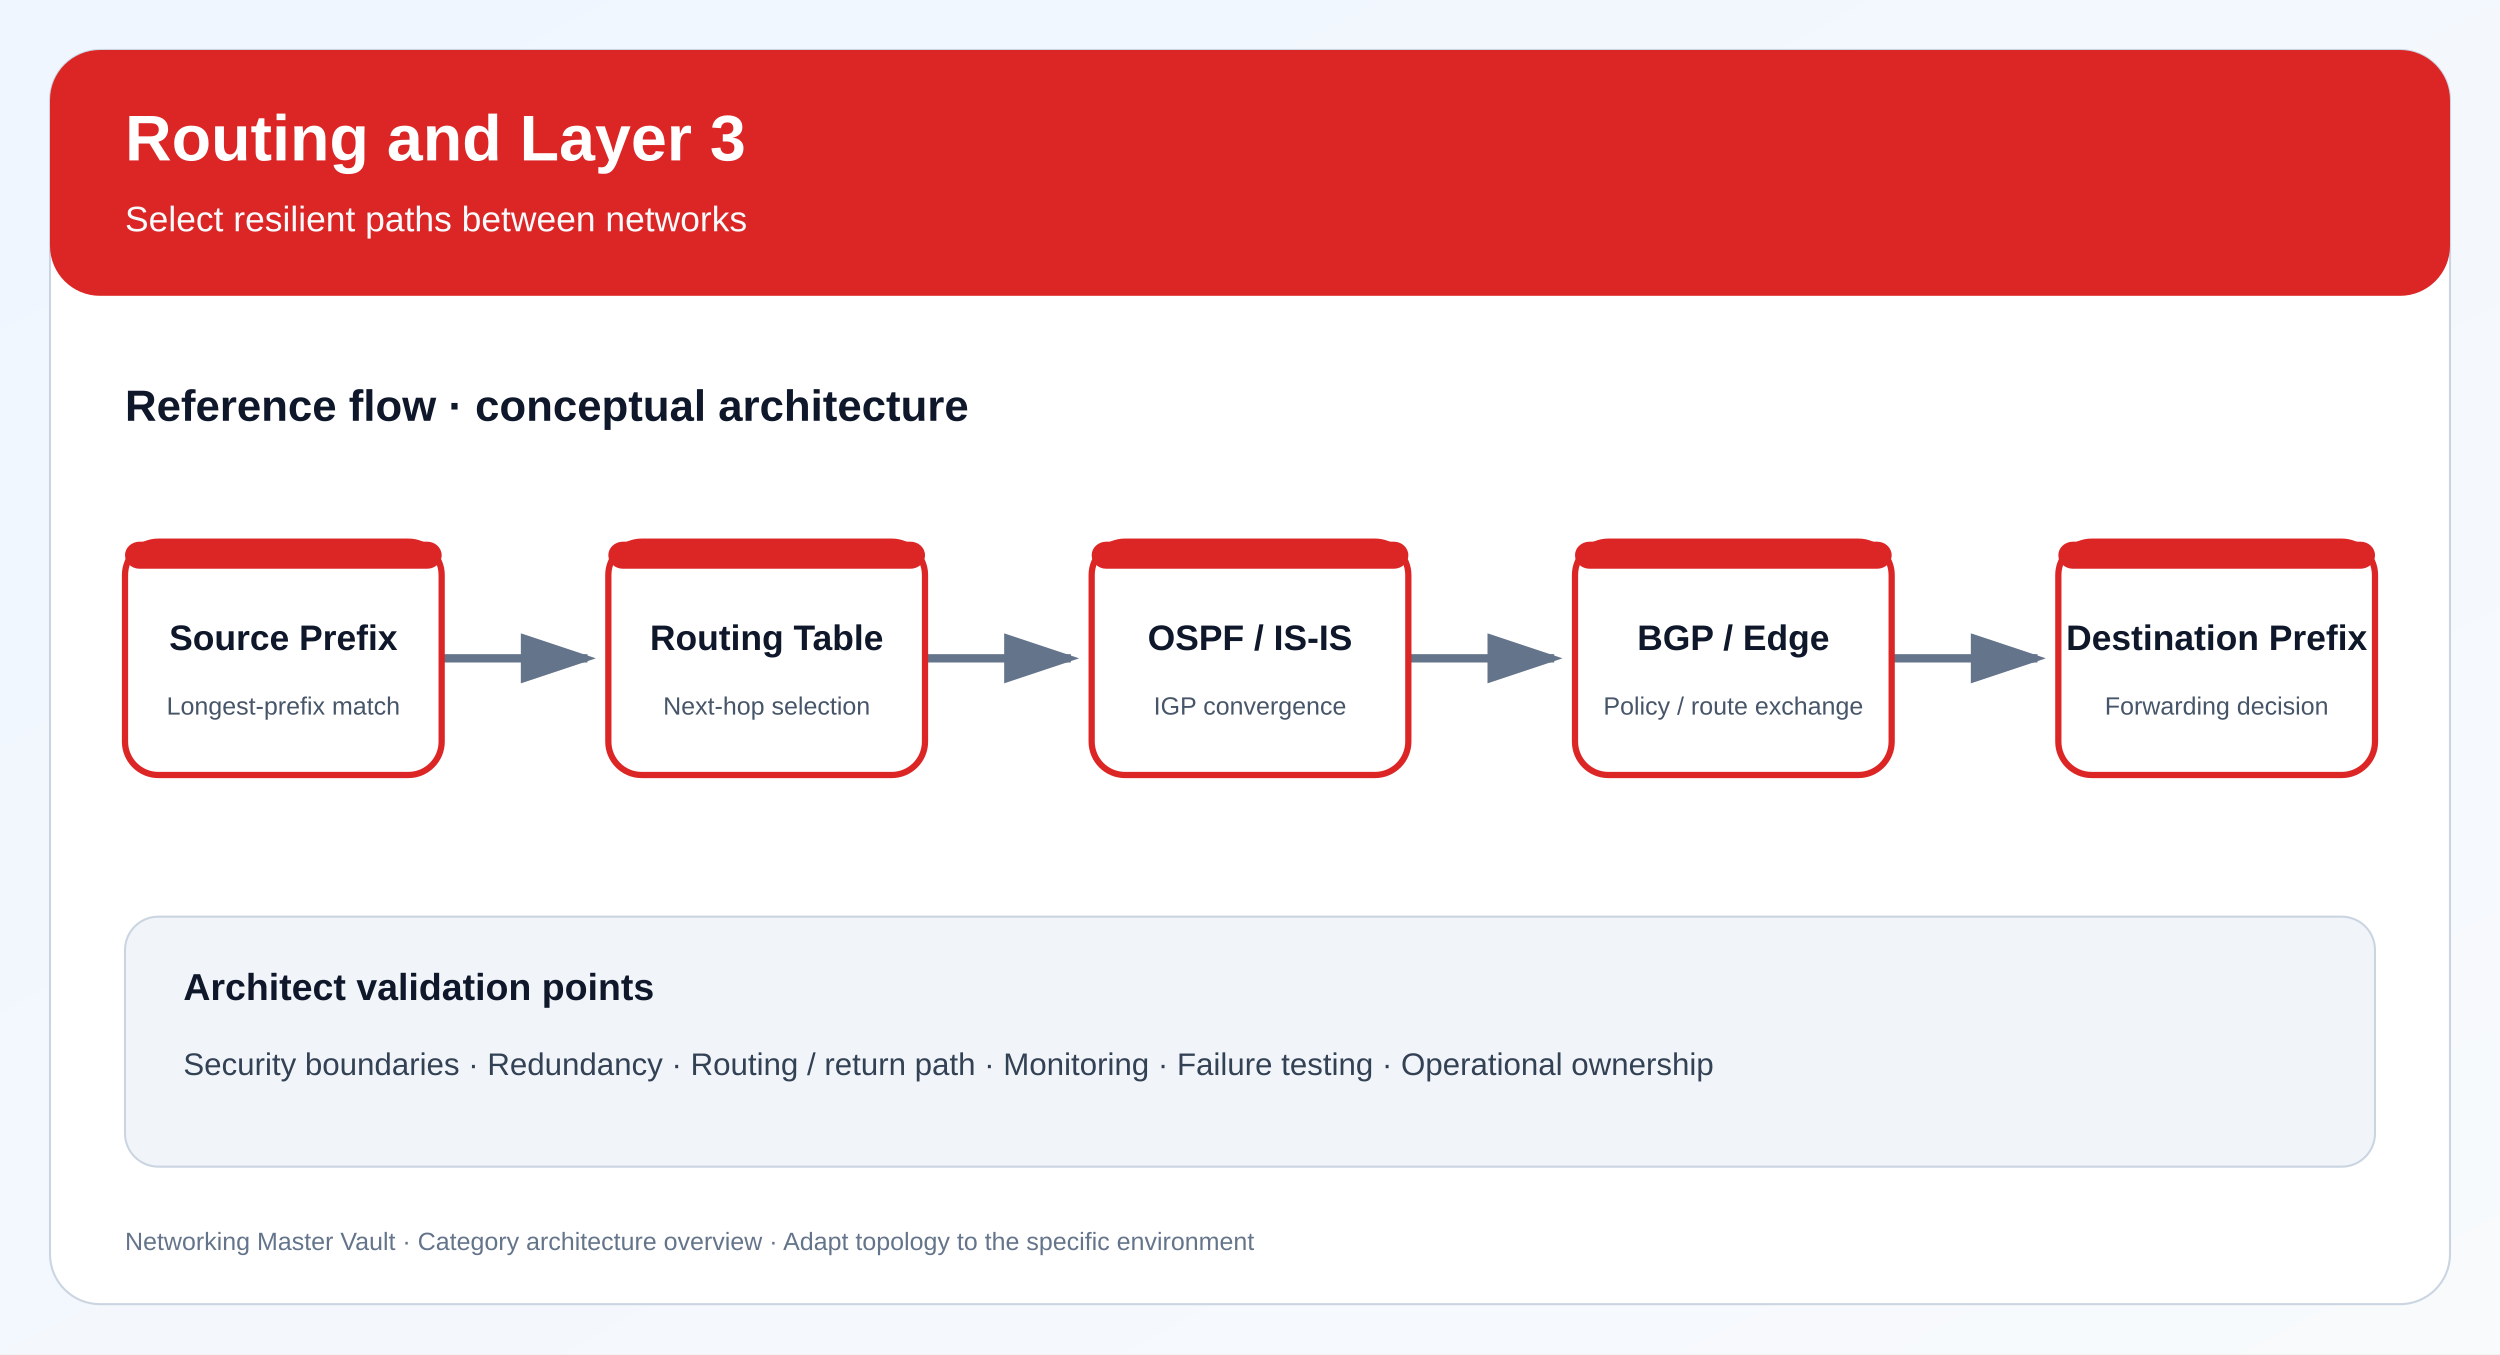
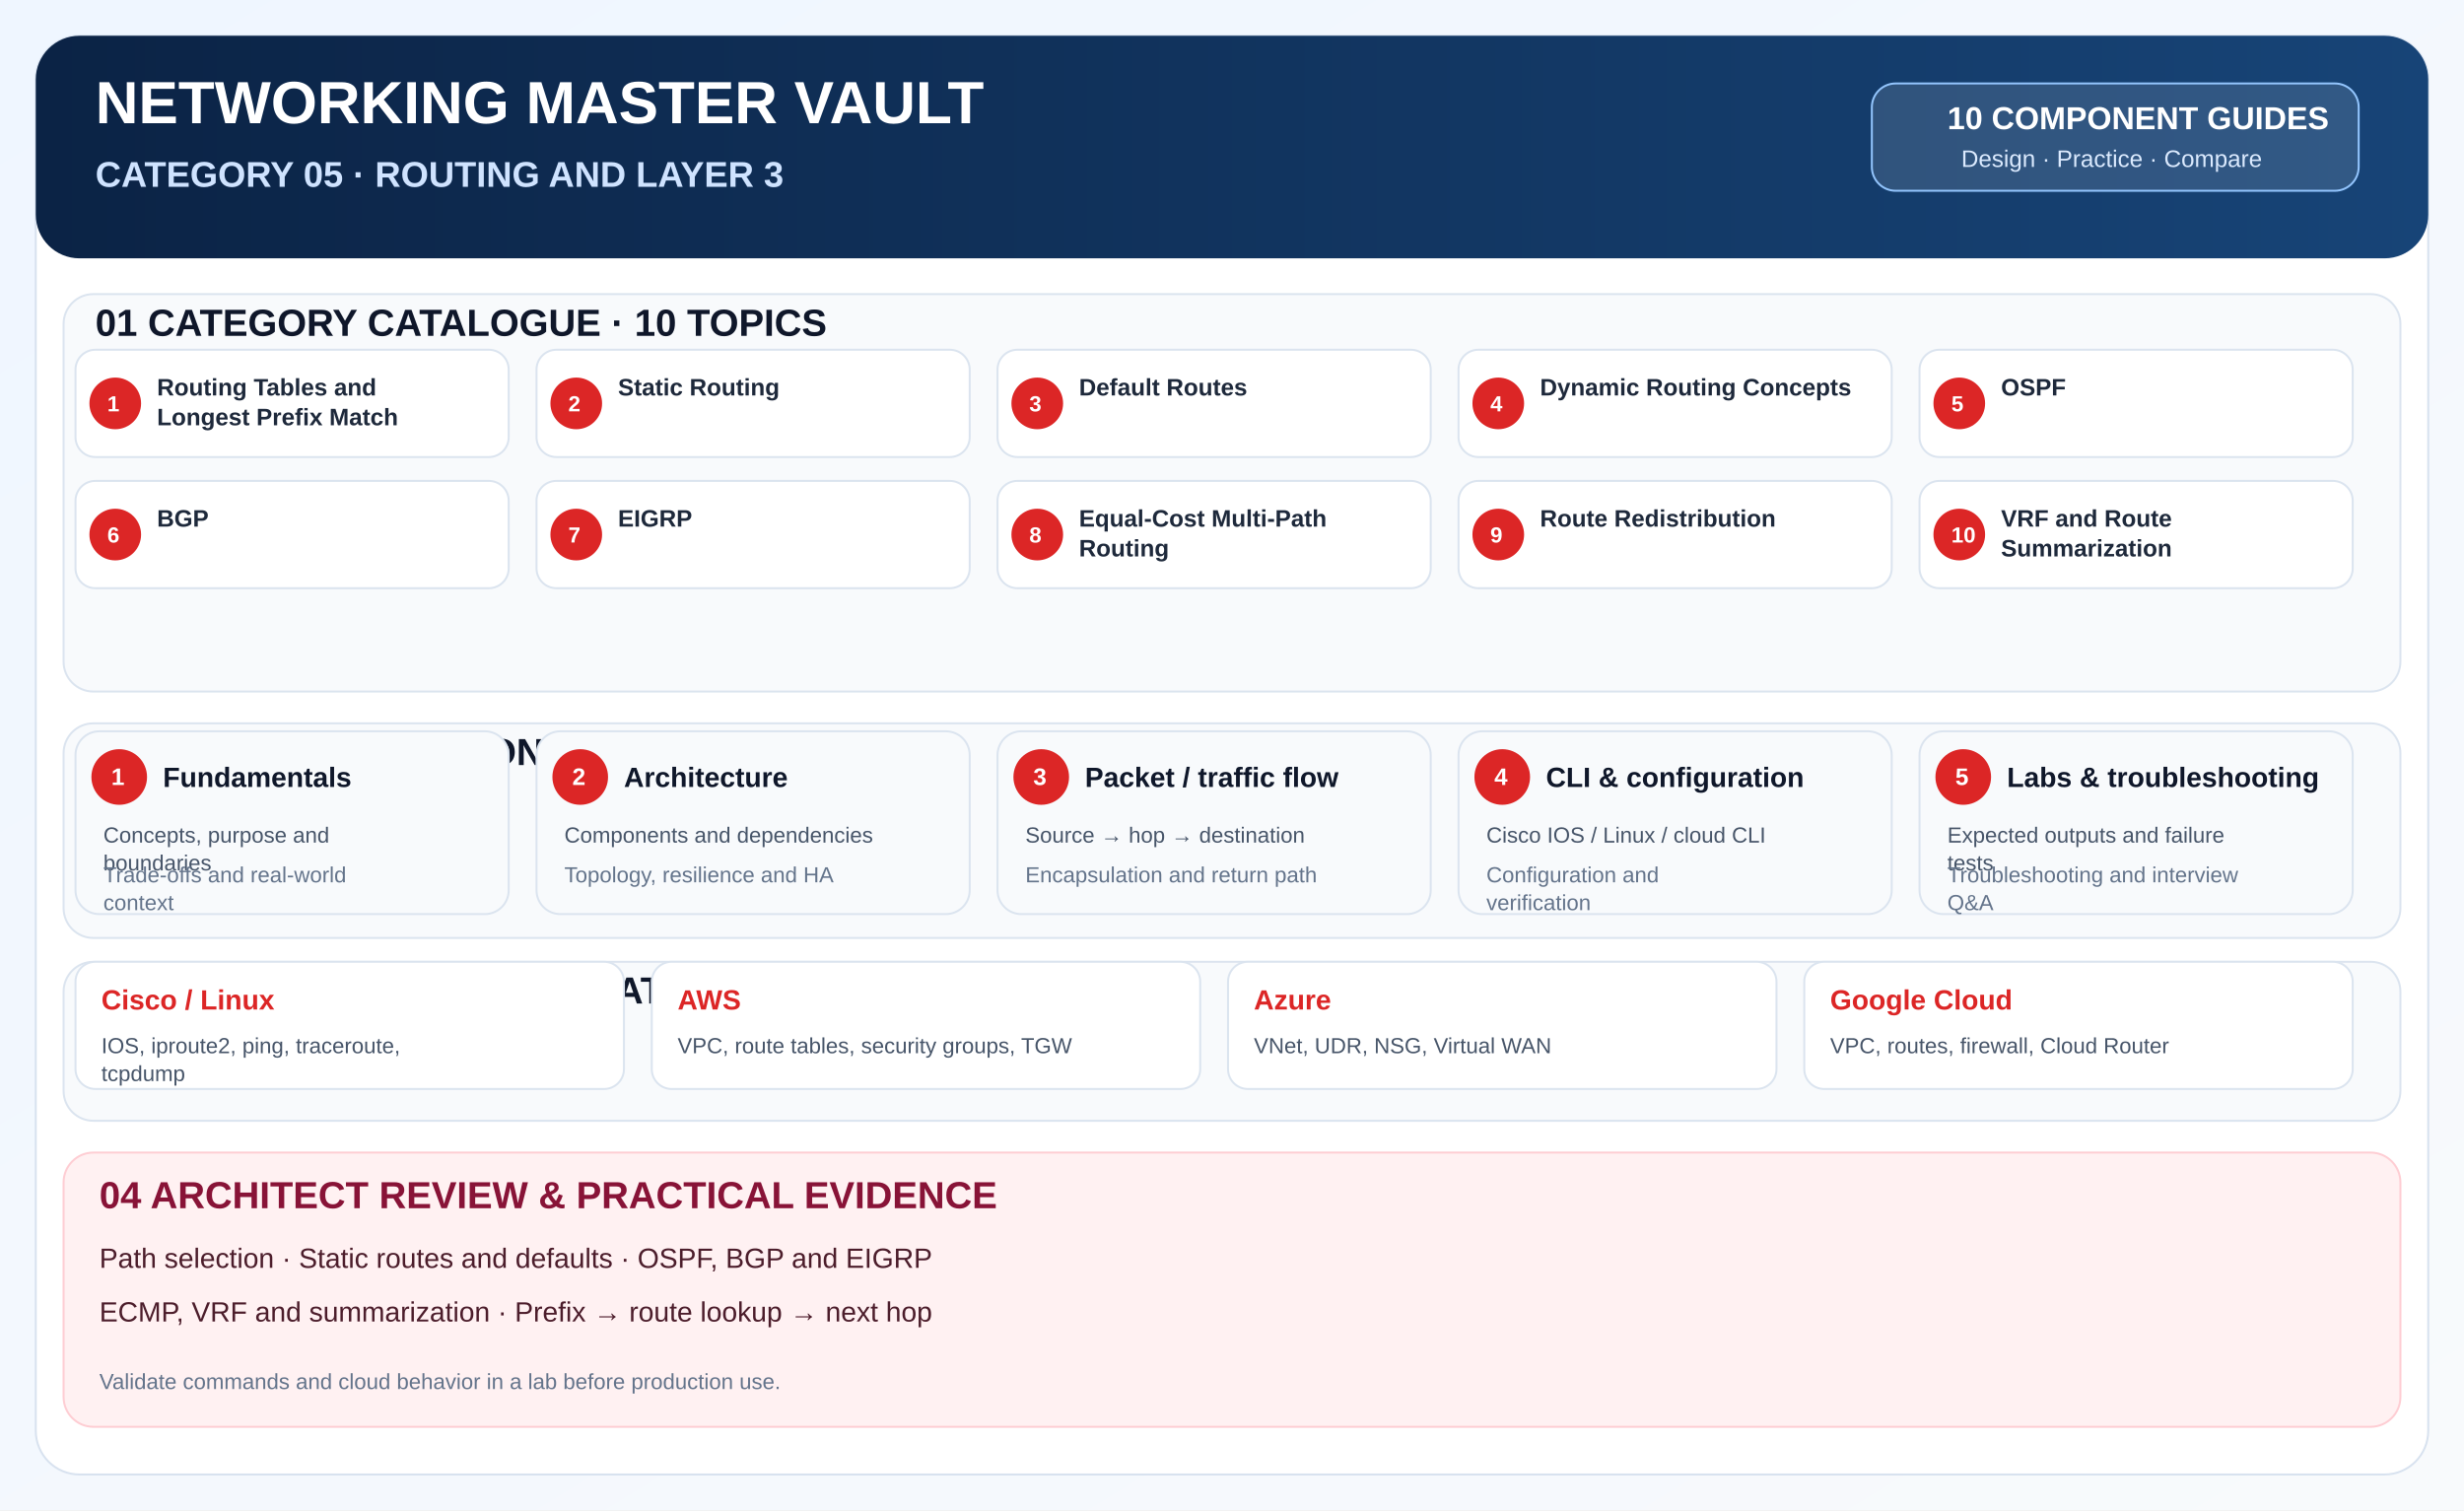
- <svg xmlns="http://www.w3.org/2000/svg" width="1200" height="650" viewBox="0 0 1200 650">
+ <svg xmlns="http://www.w3.org/2000/svg" width="1240" height="760" viewBox="0 0 1240 760">
  <defs>
-     <linearGradient id="bg" x1="0" y1="0" x2="1" y2="1">
+     <linearGradient id="head" x1="0" y1="0" x2="1" y2="0">
+       <stop stop-color="#0b2345" />
+       <stop offset="1" stop-color="#174477" />
+     </linearGradient>
+     <linearGradient id="wash" x1="0" y1="0" x2="1" y2="1">
      <stop stop-color="#eff6ff" />
      <stop offset="1" stop-color="#f8fafc" />
    </linearGradient>
-     <marker id="arrow" markerWidth="10" markerHeight="10" refX="8" refY="3" orient="auto">
-       <path d="M0,0 L0,6 L9,3 z" fill="#64748b" />
-     </marker>
  </defs>
-   <rect width="1200" height="650" fill="url(#bg)" />
-   <rect x="24" y="24" width="1152" height="602" rx="24" fill="#fff" stroke="#cbd5e1" />
-   <rect x="24" y="24" width="1152" height="118" rx="24" fill="#dc2626" />
-   <text x="60" y="77" font-family="Arial,sans-serif" font-size="31" font-weight="700" fill="#fff">Routing and Layer 3</text>
-   <text x="60" y="111" font-family="Arial,sans-serif" font-size="17" fill="#f8fafc">Select resilient paths between networks</text>
-   <text x="60" y="202" font-family="Arial,sans-serif" font-size="21" font-weight="700" fill="#0f172a">Reference flow · conceptual architecture</text>
-   <path d="M 212 316 H 282" stroke="#64748b" stroke-width="4" fill="none" marker-end="url(#arrow)" />
-   <path d="M 444 316 H 514" stroke="#64748b" stroke-width="4" fill="none" marker-end="url(#arrow)" />
-   <path d="M 676 316 H 746" stroke="#64748b" stroke-width="4" fill="none" marker-end="url(#arrow)" />
-   <path d="M 908 316 H 978" stroke="#64748b" stroke-width="4" fill="none" marker-end="url(#arrow)" />
-   <rect x="60" y="260" width="152" height="112" rx="16" fill="#ffffff" stroke="#dc2626" stroke-width="3" />
-   <rect x="60" y="260" width="152" height="13" rx="7" fill="#dc2626" />
-   <text x="136" y="312" text-anchor="middle" font-family="Arial,sans-serif" font-size="17" font-weight="700" fill="#0f172a">Source Prefix</text>
-   <text x="136" y="343" text-anchor="middle" font-family="Arial,sans-serif" font-size="12" fill="#475569">Longest-prefix match</text>
-   <rect x="292" y="260" width="152" height="112" rx="16" fill="#ffffff" stroke="#dc2626" stroke-width="3" />
-   <rect x="292" y="260" width="152" height="13" rx="7" fill="#dc2626" />
-   <text x="368" y="312" text-anchor="middle" font-family="Arial,sans-serif" font-size="17" font-weight="700" fill="#0f172a">Routing Table</text>
-   <text x="368" y="343" text-anchor="middle" font-family="Arial,sans-serif" font-size="12" fill="#475569">Next-hop selection</text>
-   <rect x="524" y="260" width="152" height="112" rx="16" fill="#ffffff" stroke="#dc2626" stroke-width="3" />
-   <rect x="524" y="260" width="152" height="13" rx="7" fill="#dc2626" />
-   <text x="600" y="312" text-anchor="middle" font-family="Arial,sans-serif" font-size="17" font-weight="700" fill="#0f172a">OSPF / IS-IS</text>
-   <text x="600" y="343" text-anchor="middle" font-family="Arial,sans-serif" font-size="12" fill="#475569">IGP convergence</text>
-   <rect x="756" y="260" width="152" height="112" rx="16" fill="#ffffff" stroke="#dc2626" stroke-width="3" />
-   <rect x="756" y="260" width="152" height="13" rx="7" fill="#dc2626" />
-   <text x="832" y="312" text-anchor="middle" font-family="Arial,sans-serif" font-size="17" font-weight="700" fill="#0f172a">BGP / Edge</text>
-   <text x="832" y="343" text-anchor="middle" font-family="Arial,sans-serif" font-size="12" fill="#475569">Policy / route exchange</text>
-   <rect x="988" y="260" width="152" height="112" rx="16" fill="#ffffff" stroke="#dc2626" stroke-width="3" />
-   <rect x="988" y="260" width="152" height="13" rx="7" fill="#dc2626" />
-   <text x="1064" y="312" text-anchor="middle" font-family="Arial,sans-serif" font-size="17" font-weight="700" fill="#0f172a">Destination Prefix</text>
-   <text x="1064" y="343" text-anchor="middle" font-family="Arial,sans-serif" font-size="12" fill="#475569">Forwarding decision</text>
-   <rect x="60" y="440" width="1080" height="120" rx="16" fill="#f1f5f9" stroke="#cbd5e1" />
-   <text x="88" y="480" font-family="Arial,sans-serif" font-size="18" font-weight="700" fill="#0f172a">Architect validation points</text>
-   <text x="88" y="516" font-family="Arial,sans-serif" font-size="15" fill="#334155">Security boundaries · Redundancy · Routing / return path · Monitoring · Failure testing · Operational ownership</text>
-   <text x="60" y="600" font-family="Arial,sans-serif" font-size="12" fill="#64748b">Networking Master Vault · Category architecture overview · Adapt topology to the specific environment</text>
+   <rect width="1240" height="760" fill="url(#wash)" />
+   <rect x="18" y="18" width="1204" height="724" rx="22" fill="#fff" stroke="#d8e2ef" />
+   <rect x="18" y="18" width="1204" height="112" rx="22" fill="url(#head)" />
+   <text x="48" y="62" font-family="Arial,sans-serif" font-size="30" fill="#fff" font-weight="700">NETWORKING MASTER VAULT</text>
+   <text x="48" y="94" font-family="Arial,sans-serif" font-size="18" fill="#cfe3ff" font-weight="600">CATEGORY 05 · ROUTING AND LAYER 3</text>
+   <rect x="942" y="42" width="245" height="54" rx="12" fill="#fff" fill-opacity=".12" stroke="#93c5fd" />
+   <text x="980" y="65" font-family="Arial,sans-serif" font-size="16" fill="#fff" font-weight="700">10 COMPONENT GUIDES</text>
+   <text x="987" y="84" font-family="Arial,sans-serif" font-size="12" fill="#dbeafe" font-weight="400">Design · Practice · Compare</text>
+   <rect x="32" y="148" width="1176" height="200" rx="15" fill="#f8fafc" stroke="#dbe4ef" />
+   <text x="48" y="169" font-family="Arial,sans-serif" font-size="19" fill="#0f172a" font-weight="700">01  CATEGORY CATALOGUE · 10 TOPICS</text>
+   <rect x="38" y="176" width="218" height="54" rx="10" fill="#fff" stroke="#dbe4ef" />
+   <circle cx="58" cy="203" r="13" fill="#dc2626" />
+   <text x="54" y="207" font-family="Arial,sans-serif" font-size="11" fill="#fff" font-weight="700">1</text>
+   <text x="79" y="199" font-family="Arial,sans-serif" font-size="12" fill="#1e293b" font-weight="600">Routing Tables and</text>
+   <text x="79" y="214" font-family="Arial,sans-serif" font-size="12" fill="#1e293b" font-weight="600">Longest Prefix Match</text>
+   <rect x="270" y="176" width="218" height="54" rx="10" fill="#fff" stroke="#dbe4ef" />
+   <circle cx="290" cy="203" r="13" fill="#dc2626" />
+   <text x="286" y="207" font-family="Arial,sans-serif" font-size="11" fill="#fff" font-weight="700">2</text>
+   <text x="311" y="199" font-family="Arial,sans-serif" font-size="12" fill="#1e293b" font-weight="600">Static Routing</text>
+   <rect x="502" y="176" width="218" height="54" rx="10" fill="#fff" stroke="#dbe4ef" />
+   <circle cx="522" cy="203" r="13" fill="#dc2626" />
+   <text x="518" y="207" font-family="Arial,sans-serif" font-size="11" fill="#fff" font-weight="700">3</text>
+   <text x="543" y="199" font-family="Arial,sans-serif" font-size="12" fill="#1e293b" font-weight="600">Default Routes</text>
+   <rect x="734" y="176" width="218" height="54" rx="10" fill="#fff" stroke="#dbe4ef" />
+   <circle cx="754" cy="203" r="13" fill="#dc2626" />
+   <text x="750" y="207" font-family="Arial,sans-serif" font-size="11" fill="#fff" font-weight="700">4</text>
+   <text x="775" y="199" font-family="Arial,sans-serif" font-size="12" fill="#1e293b" font-weight="600">Dynamic Routing Concepts</text>
+   <rect x="966" y="176" width="218" height="54" rx="10" fill="#fff" stroke="#dbe4ef" />
+   <circle cx="986" cy="203" r="13" fill="#dc2626" />
+   <text x="982" y="207" font-family="Arial,sans-serif" font-size="11" fill="#fff" font-weight="700">5</text>
+   <text x="1007" y="199" font-family="Arial,sans-serif" font-size="12" fill="#1e293b" font-weight="600">OSPF</text>
+   <rect x="38" y="242" width="218" height="54" rx="10" fill="#fff" stroke="#dbe4ef" />
+   <circle cx="58" cy="269" r="13" fill="#dc2626" />
+   <text x="54" y="273" font-family="Arial,sans-serif" font-size="11" fill="#fff" font-weight="700">6</text>
+   <text x="79" y="265" font-family="Arial,sans-serif" font-size="12" fill="#1e293b" font-weight="600">BGP</text>
+   <rect x="270" y="242" width="218" height="54" rx="10" fill="#fff" stroke="#dbe4ef" />
+   <circle cx="290" cy="269" r="13" fill="#dc2626" />
+   <text x="286" y="273" font-family="Arial,sans-serif" font-size="11" fill="#fff" font-weight="700">7</text>
+   <text x="311" y="265" font-family="Arial,sans-serif" font-size="12" fill="#1e293b" font-weight="600">EIGRP</text>
+   <rect x="502" y="242" width="218" height="54" rx="10" fill="#fff" stroke="#dbe4ef" />
+   <circle cx="522" cy="269" r="13" fill="#dc2626" />
+   <text x="518" y="273" font-family="Arial,sans-serif" font-size="11" fill="#fff" font-weight="700">8</text>
+   <text x="543" y="265" font-family="Arial,sans-serif" font-size="12" fill="#1e293b" font-weight="600">Equal-Cost Multi-Path</text>
+   <text x="543" y="280" font-family="Arial,sans-serif" font-size="12" fill="#1e293b" font-weight="600">Routing</text>
+   <rect x="734" y="242" width="218" height="54" rx="10" fill="#fff" stroke="#dbe4ef" />
+   <circle cx="754" cy="269" r="13" fill="#dc2626" />
+   <text x="750" y="273" font-family="Arial,sans-serif" font-size="11" fill="#fff" font-weight="700">9</text>
+   <text x="775" y="265" font-family="Arial,sans-serif" font-size="12" fill="#1e293b" font-weight="600">Route Redistribution</text>
+   <rect x="966" y="242" width="218" height="54" rx="10" fill="#fff" stroke="#dbe4ef" />
+   <circle cx="986" cy="269" r="13" fill="#dc2626" />
+   <text x="982" y="273" font-family="Arial,sans-serif" font-size="11" fill="#fff" font-weight="700">10</text>
+   <text x="1007" y="265" font-family="Arial,sans-serif" font-size="12" fill="#1e293b" font-weight="600">VRF and Route</text>
+   <text x="1007" y="280" font-family="Arial,sans-serif" font-size="12" fill="#1e293b" font-weight="600">Summarization</text>
+   <rect x="32" y="364" width="1176" height="108" rx="15" fill="#f8fafc" stroke="#dbe4ef" />
+   <text x="48" y="385" font-family="Arial,sans-serif" font-size="19" fill="#0f172a" font-weight="700">02  INDIVIDUAL COMPONENT GUIDE STANDARD</text>
+   <rect x="38" y="368" width="218" height="92" rx="12" fill="#f8fafc" stroke="#dbe4ef" />
+   <circle cx="60" cy="391" r="14" fill="#dc2626" />
+   <text x="56" y="395" font-family="Arial,sans-serif" font-size="12" fill="#fff" font-weight="700">1</text>
+   <text x="82" y="396" font-family="Arial,sans-serif" font-size="14" fill="#0f172a" font-weight="700">Fundamentals</text>
+   <text x="52" y="424" font-family="Arial,sans-serif" font-size="11" fill="#475569" font-weight="400">Concepts, purpose and</text>
+   <text x="52" y="438" font-family="Arial,sans-serif" font-size="11" fill="#475569" font-weight="400">boundaries</text>
+   <text x="52" y="444" font-family="Arial,sans-serif" font-size="11" fill="#64748b" font-weight="400">Trade-offs and real-world</text>
+   <text x="52" y="458" font-family="Arial,sans-serif" font-size="11" fill="#64748b" font-weight="400">context</text>
+   <rect x="270" y="368" width="218" height="92" rx="12" fill="#f8fafc" stroke="#dbe4ef" />
+   <circle cx="292" cy="391" r="14" fill="#dc2626" />
+   <text x="288" y="395" font-family="Arial,sans-serif" font-size="12" fill="#fff" font-weight="700">2</text>
+   <text x="314" y="396" font-family="Arial,sans-serif" font-size="14" fill="#0f172a" font-weight="700">Architecture</text>
+   <text x="284" y="424" font-family="Arial,sans-serif" font-size="11" fill="#475569" font-weight="400">Components and dependencies</text>
+   <text x="284" y="444" font-family="Arial,sans-serif" font-size="11" fill="#64748b" font-weight="400">Topology, resilience and HA</text>
+   <rect x="502" y="368" width="218" height="92" rx="12" fill="#f8fafc" stroke="#dbe4ef" />
+   <circle cx="524" cy="391" r="14" fill="#dc2626" />
+   <text x="520" y="395" font-family="Arial,sans-serif" font-size="12" fill="#fff" font-weight="700">3</text>
+   <text x="546" y="396" font-family="Arial,sans-serif" font-size="14" fill="#0f172a" font-weight="700">Packet / traffic flow</text>
+   <text x="516" y="424" font-family="Arial,sans-serif" font-size="11" fill="#475569" font-weight="400">Source → hop → destination</text>
+   <text x="516" y="444" font-family="Arial,sans-serif" font-size="11" fill="#64748b" font-weight="400">Encapsulation and return path</text>
+   <rect x="734" y="368" width="218" height="92" rx="12" fill="#f8fafc" stroke="#dbe4ef" />
+   <circle cx="756" cy="391" r="14" fill="#dc2626" />
+   <text x="752" y="395" font-family="Arial,sans-serif" font-size="12" fill="#fff" font-weight="700">4</text>
+   <text x="778" y="396" font-family="Arial,sans-serif" font-size="14" fill="#0f172a" font-weight="700">CLI &amp; configuration</text>
+   <text x="748" y="424" font-family="Arial,sans-serif" font-size="11" fill="#475569" font-weight="400">Cisco IOS / Linux / cloud CLI</text>
+   <text x="748" y="444" font-family="Arial,sans-serif" font-size="11" fill="#64748b" font-weight="400">Configuration and</text>
+   <text x="748" y="458" font-family="Arial,sans-serif" font-size="11" fill="#64748b" font-weight="400">verification</text>
+   <rect x="966" y="368" width="218" height="92" rx="12" fill="#f8fafc" stroke="#dbe4ef" />
+   <circle cx="988" cy="391" r="14" fill="#dc2626" />
+   <text x="984" y="395" font-family="Arial,sans-serif" font-size="12" fill="#fff" font-weight="700">5</text>
+   <text x="1010" y="396" font-family="Arial,sans-serif" font-size="14" fill="#0f172a" font-weight="700">Labs &amp; troubleshooting</text>
+   <text x="980" y="424" font-family="Arial,sans-serif" font-size="11" fill="#475569" font-weight="400">Expected outputs and failure</text>
+   <text x="980" y="438" font-family="Arial,sans-serif" font-size="11" fill="#475569" font-weight="400">tests</text>
+   <text x="980" y="444" font-family="Arial,sans-serif" font-size="11" fill="#64748b" font-weight="400">Troubleshooting and interview</text>
+   <text x="980" y="458" font-family="Arial,sans-serif" font-size="11" fill="#64748b" font-weight="400">Q&amp;A</text>
+   <rect x="32" y="484" width="1176" height="80" rx="15" fill="#f8fafc" stroke="#dbe4ef" />
+   <text x="48" y="505" font-family="Arial,sans-serif" font-size="19" fill="#0f172a" font-weight="700">03  CLI + CLOUD IMPLEMENTATION COMPARISON</text>
+   <rect x="38" y="484" width="276" height="64" rx="10" fill="#fff" stroke="#dbe4ef" />
+   <text x="51" y="508" font-family="Arial,sans-serif" font-size="14" fill="#dc2626" font-weight="700">Cisco / Linux</text>
+   <text x="51" y="530" font-family="Arial,sans-serif" font-size="11" fill="#475569" font-weight="400">IOS, iproute2, ping, traceroute,</text>
+   <text x="51" y="544" font-family="Arial,sans-serif" font-size="11" fill="#475569" font-weight="400">tcpdump</text>
+   <rect x="328" y="484" width="276" height="64" rx="10" fill="#fff" stroke="#dbe4ef" />
+   <text x="341" y="508" font-family="Arial,sans-serif" font-size="14" fill="#dc2626" font-weight="700">AWS</text>
+   <text x="341" y="530" font-family="Arial,sans-serif" font-size="11" fill="#475569" font-weight="400">VPC, route tables, security groups, TGW</text>
+   <rect x="618" y="484" width="276" height="64" rx="10" fill="#fff" stroke="#dbe4ef" />
+   <text x="631" y="508" font-family="Arial,sans-serif" font-size="14" fill="#dc2626" font-weight="700">Azure</text>
+   <text x="631" y="530" font-family="Arial,sans-serif" font-size="11" fill="#475569" font-weight="400">VNet, UDR, NSG, Virtual WAN</text>
+   <rect x="908" y="484" width="276" height="64" rx="10" fill="#fff" stroke="#dbe4ef" />
+   <text x="921" y="508" font-family="Arial,sans-serif" font-size="14" fill="#dc2626" font-weight="700">Google Cloud</text>
+   <text x="921" y="530" font-family="Arial,sans-serif" font-size="11" fill="#475569" font-weight="400">VPC, routes, firewall, Cloud Router</text>
+   <rect x="32" y="580" width="1176" height="138" rx="15" fill="#fff1f2" stroke="#fecdd3" />
+   <text x="50" y="608" font-family="Arial,sans-serif" font-size="19" fill="#881337" font-weight="700">04  ARCHITECT REVIEW &amp; PRACTICAL EVIDENCE</text>
+   <text x="50" y="638" font-family="Arial,sans-serif" font-size="14" fill="#4c1d2b" font-weight="500">Path selection · Static routes and defaults · OSPF, BGP and EIGRP</text>
+   <text x="50" y="665" font-family="Arial,sans-serif" font-size="14" fill="#4c1d2b" font-weight="500">ECMP, VRF and summarization · Prefix → route lookup → next hop</text>
+   <text x="50" y="699" font-family="Arial,sans-serif" font-size="11" fill="#64748b" font-weight="400">Validate commands and cloud behavior in a lab before production use.</text>
</svg>
